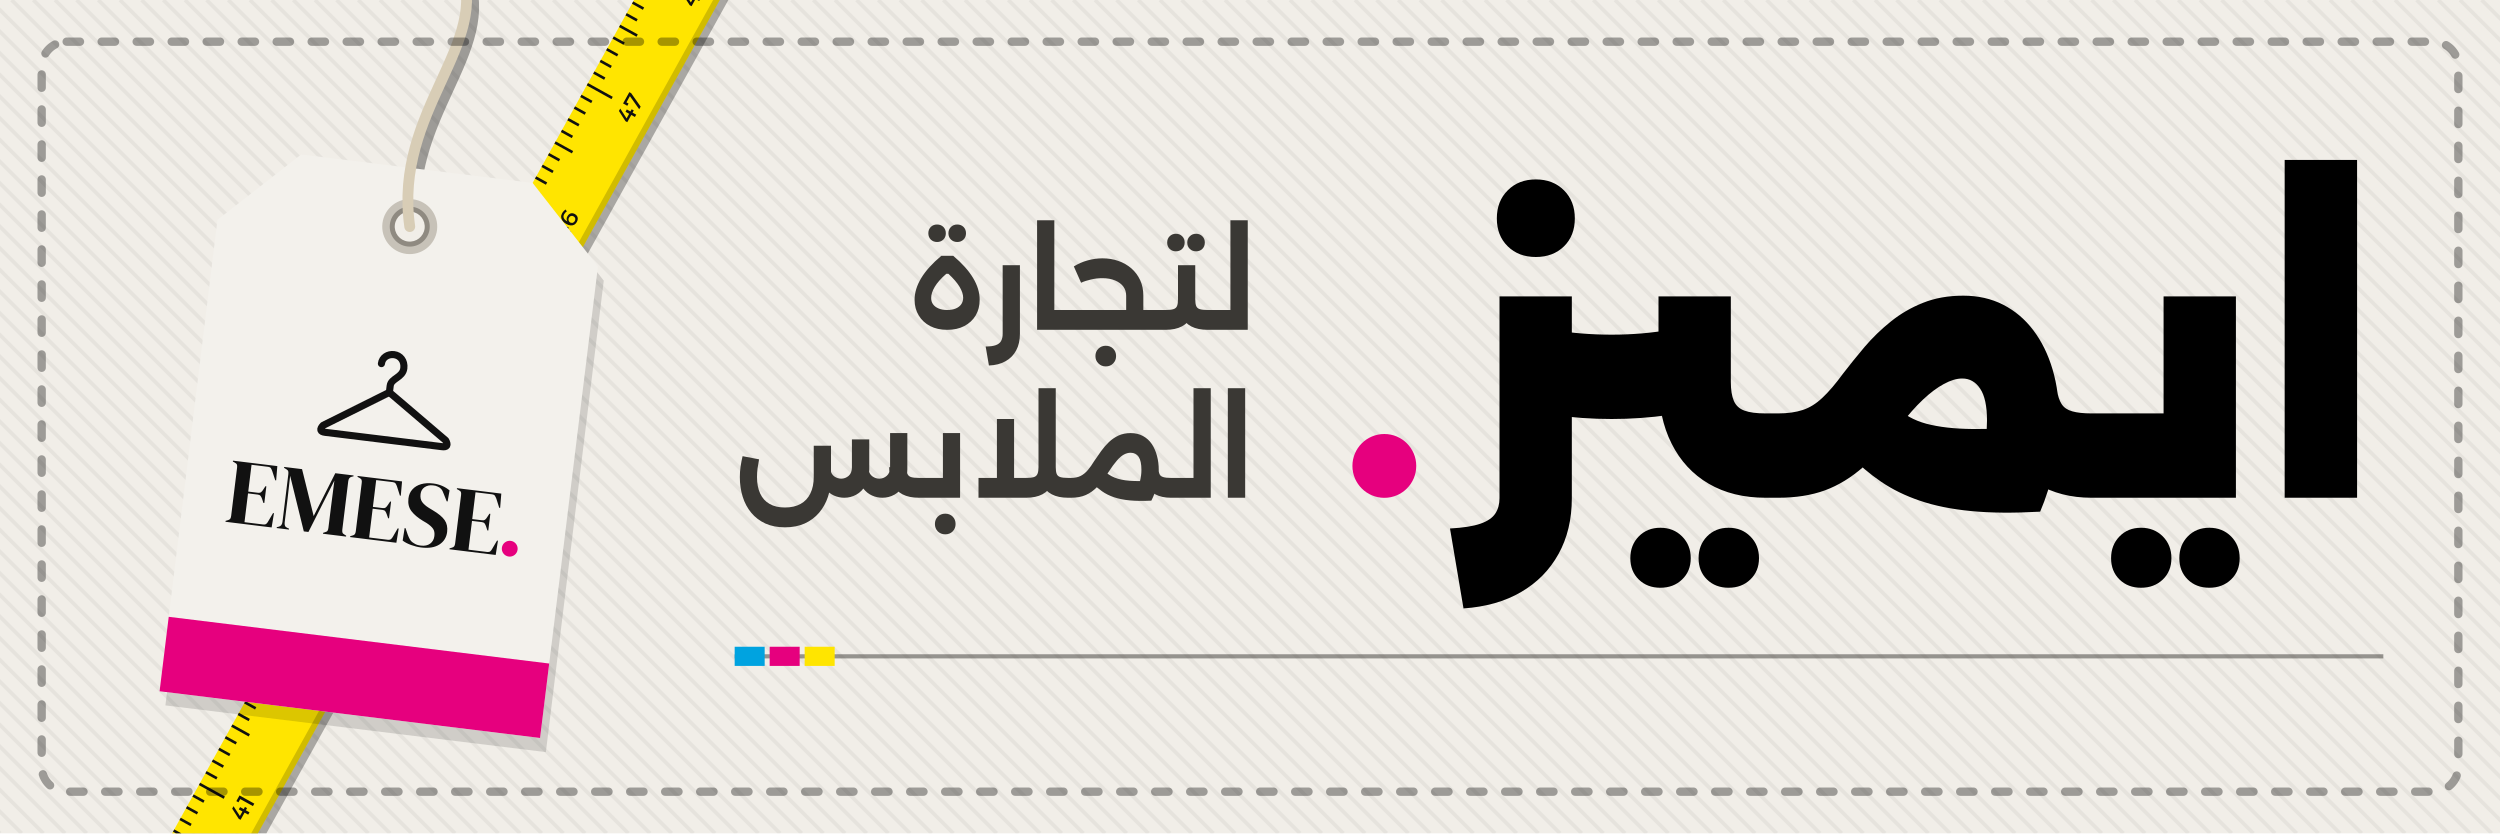
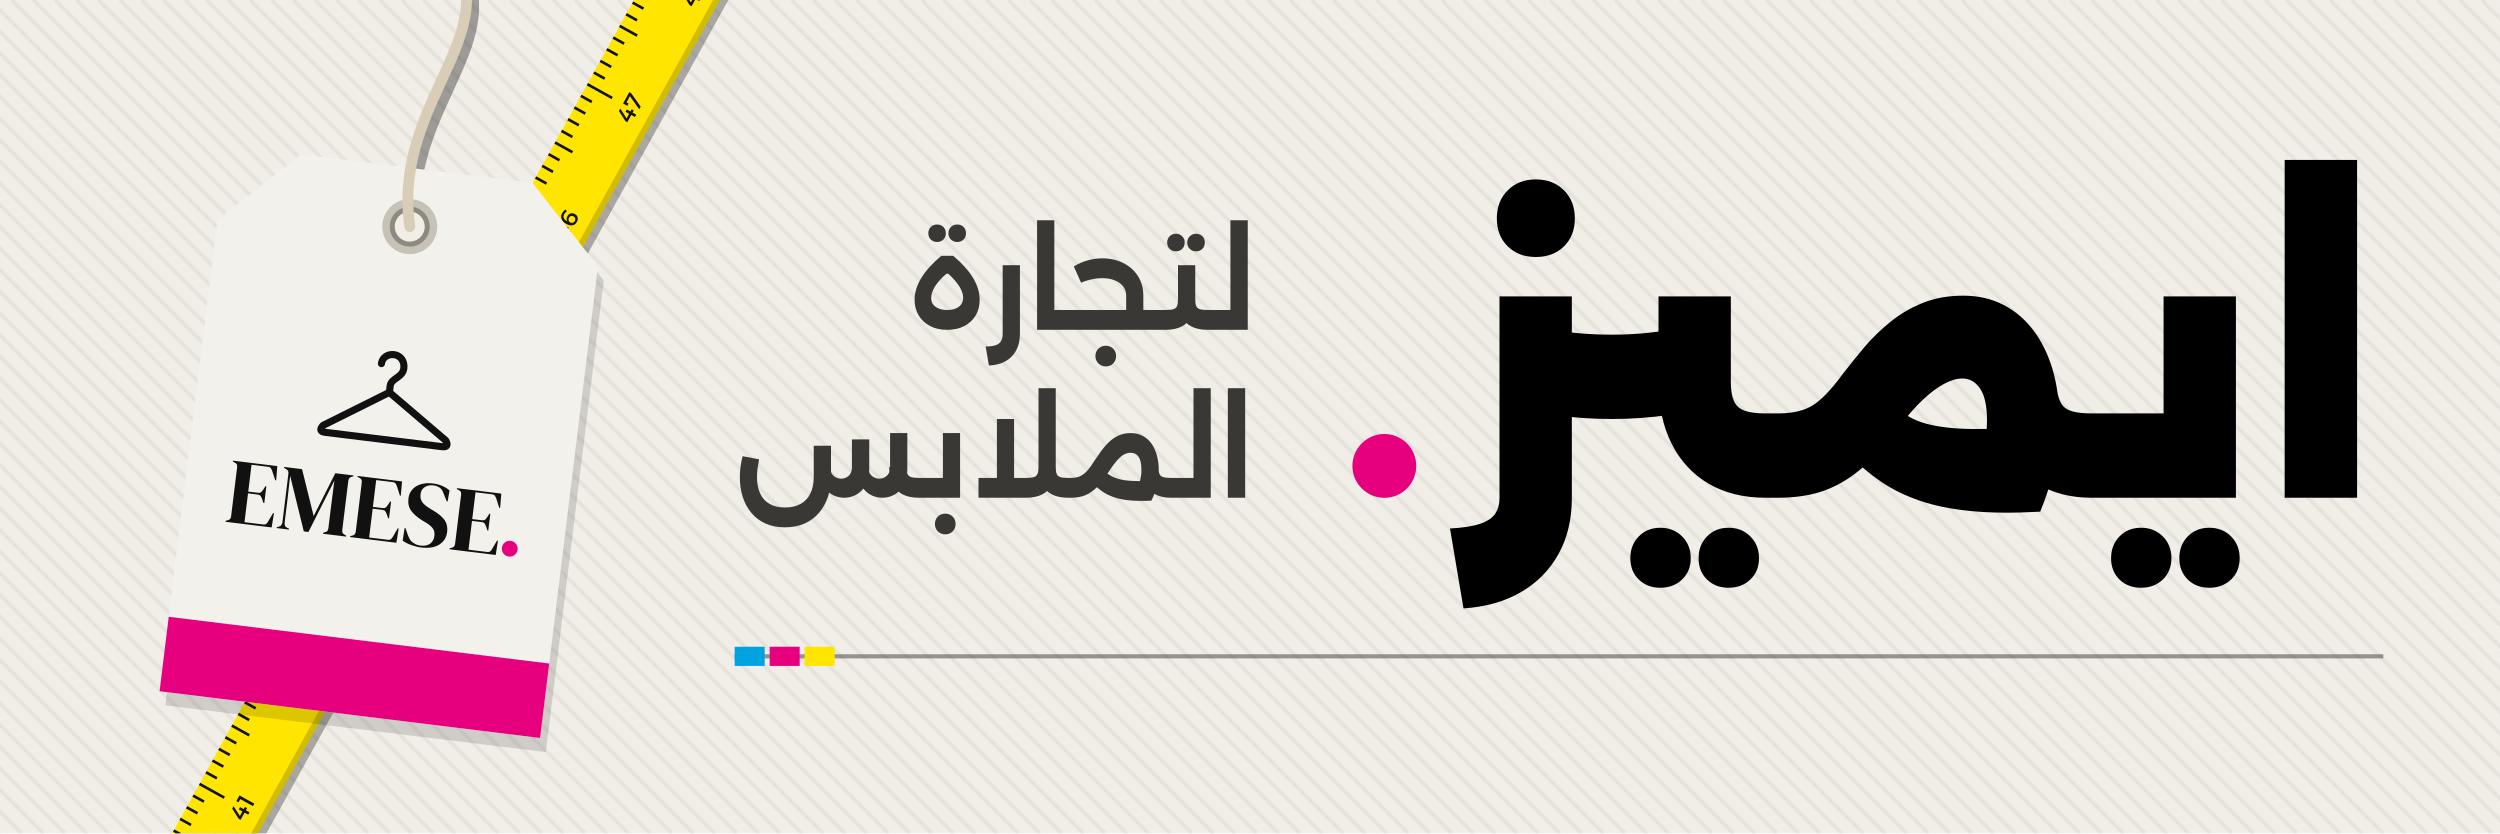
<svg xmlns="http://www.w3.org/2000/svg" width="300" height="100" viewBox="0 0 300 100">
  <defs>
    <clipPath id="edge">
      <rect width="300" height="100" />
    </clipPath>
    <radialGradient id="shade-g" cx="0.62" cy="0.45" r="0.75">
      <stop offset="0" stop-color="#fff" stop-opacity="0.07" />
      <stop offset="1" stop-color="#000" stop-opacity="0.25" />
    </radialGradient>
  </defs>
  <rect id="background" width="300" height="100" fill="#f1eee8" />
  <g id="art" clip-path="url(#edge)">
    <path id="weave" d="M-100 0L0 100M-97.4 0L2.6 100M-94.8 0L5.2 100M-92.2 0L7.8 100M-89.6 0L10.4 100M-87 0L13 100M-84.4 0L15.6 100M-81.8 0L18.2 100M-79.2 0L20.8 100M-76.6 0L23.4 100M-74 0L26 100M-71.4 0L28.6 100M-68.8 0L31.2 100M-66.2 0L33.8 100M-63.6 0L36.4 100M-61 0L39 100M-58.4 0L41.6 100M-55.8 0L44.2 100M-53.2 0L46.8 100M-50.6 0L49.4 100M-48 0L52 100M-45.4 0L54.6 100M-42.8 0L57.2 100M-40.2 0L59.8 100M-37.6 0L62.4 100M-35 0L65 100M-32.4 0L67.6 100M-29.8 0L70.2 100M-27.2 0L72.8 100M-24.6 0L75.4 100M-22 0L78 100M-19.4 0L80.6 100M-16.8 0L83.2 100M-14.2 0L85.8 100M-11.6 0L88.4 100M-9 0L91 100M-6.4 0L93.6 100M-3.8 0L96.2 100M-1.2 0L98.8 100M1.4 0L101.4 100M4 0L104 100M6.6 0L106.6 100M9.2 0L109.2 100M11.8 0L111.8 100M14.4 0L114.4 100M17 0L117 100M19.6 0L119.6 100M22.2 0L122.2 100M24.8 0L124.8 100M27.4 0L127.4 100M30 0L130 100M32.6 0L132.6 100M35.2 0L135.2 100M37.8 0L137.8 100M40.4 0L140.4 100M43 0L143 100M45.6 0L145.6 100M48.2 0L148.2 100M50.8 0L150.8 100M53.4 0L153.4 100M56 0L156 100M58.6 0L158.6 100M61.2 0L161.2 100M63.8 0L163.8 100M66.4 0L166.4 100M69 0L169 100M71.6 0L171.6 100M74.2 0L174.2 100M76.8 0L176.8 100M79.4 0L179.4 100M82 0L182 100M84.6 0L184.6 100M87.2 0L187.2 100M89.8 0L189.8 100M92.4 0L192.4 100M95 0L195 100M97.6 0L197.6 100M100.2 0L200.2 100M102.8 0L202.8 100M105.4 0L205.4 100M108 0L208 100M110.6 0L210.6 100M113.2 0L213.2 100M115.8 0L215.8 100M118.4 0L218.4 100M121 0L221 100M123.6 0L223.6 100M126.2 0L226.2 100M128.8 0L228.8 100M131.4 0L231.4 100M134 0L234 100M136.6 0L236.6 100M139.2 0L239.2 100M141.8 0L241.8 100M144.4 0L244.4 100M147 0L247 100M149.6 0L249.6 100M152.2 0L252.2 100M154.8 0L254.8 100M157.4 0L257.4 100M160 0L260 100M162.6 0L262.6 100M165.2 0L265.2 100M167.8 0L267.8 100M170.4 0L270.4 100M173 0L273 100M175.6 0L275.6 100M178.2 0L278.2 100M180.8 0L280.8 100M183.4 0L283.4 100M186 0L286 100M188.6 0L288.6 100M191.2 0L291.2 100M193.8 0L293.8 100M196.4 0L296.4 100M199 0L299 100M201.6 0L301.6 100M204.2 0L304.2 100M206.8 0L306.8 100M209.4 0L309.4 100M212 0L312 100M214.6 0L314.6 100M217.2 0L317.2 100M219.8 0L319.8 100M222.4 0L322.4 100M225 0L325 100M227.6 0L327.6 100M230.2 0L330.2 100M232.8 0L332.8 100M235.4 0L335.4 100M238 0L338 100M240.6 0L340.6 100M243.2 0L343.2 100M245.8 0L345.8 100M248.4 0L348.4 100M251 0L351 100M253.6 0L353.6 100M256.2 0L356.2 100M258.8 0L358.8 100M261.4 0L361.4 100M264 0L364 100M266.6 0L366.6 100M269.2 0L369.2 100M271.8 0L371.8 100M274.4 0L374.4 100M277 0L377 100M279.6 0L379.6 100M282.2 0L382.2 100M284.8 0L384.8 100M287.4 0L387.4 100M290 0L390 100M292.6 0L392.6 100M295.2 0L395.2 100M297.8 0L397.8 100M300.4 0L400.4 100M303 0L403 100M305.6 0L405.6 100M308.2 0L408.2 100M310.8 0L410.8 100M313.4 0L413.4 100M316 0L416 100M318.6 0L418.6 100M321.2 0L421.2 100M323.8 0L423.8 100M326.4 0L426.4 100M329 0L429 100M331.6 0L431.6 100M334.2 0L434.2 100M336.8 0L436.8 100M339.4 0L439.4 100M342 0L442 100M344.6 0L444.6 100M347.2 0L447.2 100M349.8 0L449.8 100M352.4 0L452.4 100M355 0L455 100M357.6 0L457.6 100M360.2 0L460.2 100M362.8 0L462.8 100M365.4 0L465.4 100M368 0L468 100M370.6 0L470.6 100M373.2 0L473.2 100M375.8 0L475.8 100M378.4 0L478.4 100M381 0L481 100M383.6 0L483.6 100M386.2 0L486.2 100M388.8 0L488.8 100M391.4 0L491.4 100M394 0L494 100M396.6 0L496.6 100M399.2 0L499.2 100" stroke="#000000" stroke-opacity="0.05" stroke-width="0.45" fill="none" />
    <g id="tape">
      <rect transform="translate(14 112) rotate(-61) translate(0.9 0.9)" width="140" height="9.0" fill="#000" fill-opacity="0.3" />
      <g transform="translate(14 112) rotate(-61)">
        <rect width="140" height="9.0" fill="#ffe500" />
        <rect y="8.3" width="140" height="0.7" fill="#000" fill-opacity="0.18" />
        <path d="M4.5 0V3.4M6.1 0V1.5M7.7 0V1.5M9.3 0V1.5M10.9 0V1.5M12.5 0V2.4M14.1 0V1.5M15.7 0V1.5M17.3 0V1.5M18.9 0V1.5M20.5 0V3.4M22.1 0V1.5M23.7 0V1.5M25.3 0V1.5M26.9 0V1.5M28.5 0V2.4M30.1 0V1.5M31.7 0V1.5M33.3 0V1.5M34.9 0V1.5M36.5 0V3.4M38.1 0V1.5M39.7 0V1.5M41.3 0V1.5M42.9 0V1.5M44.5 0V2.4M46.1 0V1.5M47.7 0V1.5M49.3 0V1.5M50.9 0V1.5M52.5 0V3.4M54.1 0V1.5M55.7 0V1.5M57.3 0V1.5M58.9 0V1.5M60.5 0V2.4M62.1 0V1.5M63.7 0V1.5M65.3 0V1.5M66.9 0V1.5M68.5 0V3.4M70.1 0V1.5M71.7 0V1.5M73.3 0V1.5M74.9 0V1.5M76.5 0V2.4M78.1 0V1.5M79.7 0V1.5M81.3 0V1.5M82.9 0V1.5M84.5 0V3.4M86.1 0V1.5M87.7 0V1.5M89.3 0V1.5M90.9 0V1.5M92.5 0V2.4M94.1 0V1.5M95.7 0V1.5M97.3 0V1.5M98.9 0V1.5M100.5 0V3.4M102.1 0V1.5M103.7 0V1.5M105.3 0V1.5M106.9 0V1.5M108.5 0V2.4M110.1 0V1.5M111.7 0V1.5M113.3 0V1.5M114.9 0V1.5M116.5 0V3.4M118.1 0V1.5M119.7 0V1.5M121.3 0V1.5M122.9 0V1.5M124.5 0V2.4M126.1 0V1.5M127.7 0V1.5M129.3 0V1.5M130.9 0V1.5M132.5 0V3.4M134.1 0V1.5M135.7 0V1.5M137.3 0V1.5M138.9 0V1.5M140.5 0V2.4M142.1 0V1.5" stroke="#111" stroke-width="0.32" fill="none" />
        <path d="M19.12 6.4V6.15L19.81 4.87H20.14L19.42 6.23L19.34 6.11H20.73V6.4ZM20.11 5.61H20.43V6.9H20.11ZM20.84 4.87H21.62V6.9H21.28V5.01L21.43 5.16H20.84Z" fill="#111" />
        <path d="M34.82 6.4V6.15L35.51 4.87H35.84L35.11 6.23L35.04 6.11H36.43V6.4ZM35.81 5.61H36.13V6.9H35.81ZM37.4 5.86Q37.52 5.74 37.59 5.62Q37.66 5.5 37.66 5.41Q37.66 5.28 37.57 5.21Q37.47 5.14 37.3 5.14Q37.17 5.14 37.01 5.21Q36.86 5.27 36.73 5.39L36.59 5.14Q36.76 5.01 36.96 4.93Q37.15 4.86 37.35 4.86Q37.55 4.86 37.7 4.92Q37.85 4.98 37.93 5.09Q38.02 5.21 38.02 5.36Q38.02 5.51 37.91 5.68Q37.8 5.85 37.63 6.03L36.97 6.71L36.93 6.61H38.12V6.9H36.63V6.66Z" fill="#111" />
        <path d="M50.81 6.4V6.15L51.5 4.87H51.83L51.11 6.23L51.03 6.11H52.42V6.4ZM51.8 5.61H52.12V6.9H51.8ZM53.44 5.73Q53.73 5.75 53.9 5.89Q54.08 6.03 54.08 6.27Q54.08 6.46 53.98 6.61Q53.88 6.75 53.7 6.83Q53.53 6.91 53.28 6.91Q53.08 6.91 52.88 6.86Q52.68 6.8 52.54 6.7L52.69 6.44Q52.8 6.53 52.95 6.59Q53.1 6.64 53.26 6.64Q53.41 6.64 53.52 6.6Q53.63 6.55 53.69 6.47Q53.74 6.39 53.74 6.28Q53.74 6.11 53.61 6.02Q53.48 5.93 53.25 5.93H52.96V5.73L53.65 5.04L53.7 5.16H52.64L52.64 4.87H53.98V5.07L53.22 5.82L53.17 5.71Z" fill="#111" />
        <path d="M66.8 6.4V6.15L67.49 4.87H67.82L67.1 6.23L67.02 6.11H68.41V6.4ZM67.79 5.61H68.11V6.9H67.79ZM68.53 6.4V6.15L69.22 4.87H69.55L68.83 6.23L68.75 6.11H70.14V6.4ZM69.52 5.61H69.84V6.9H69.52Z" fill="#111" />
        <path d="M82.77 6.4V6.15L83.46 4.87H83.79L83.07 6.23L82.99 6.11H84.38V6.4ZM83.76 5.61H84.08V6.9H83.76ZM85.08 5.77 85.01 5.62Q85.04 5.62 85.11 5.62Q85.18 5.62 85.26 5.62Q85.33 5.62 85.38 5.62Q85.62 5.62 85.78 5.7Q85.95 5.78 86.05 5.92Q86.14 6.06 86.14 6.23Q86.14 6.44 86.04 6.59Q85.95 6.75 85.77 6.83Q85.59 6.91 85.36 6.91Q85.17 6.91 84.97 6.85Q84.76 6.79 84.61 6.68L84.75 6.42Q84.87 6.52 85.02 6.58Q85.17 6.63 85.33 6.63Q85.53 6.63 85.65 6.53Q85.77 6.43 85.77 6.26Q85.77 6.09 85.66 6Q85.54 5.91 85.3 5.91Q85.26 5.91 85.2 5.91Q85.13 5.91 85.05 5.91Q84.97 5.92 84.9 5.92Q84.82 5.93 84.77 5.93V4.87H86.05V5.16H84.93L85.08 5.01Z" fill="#111" />
        <path d="M98.75 6.4V6.15L99.44 4.87H99.77L99.04 6.23L98.96 6.11H100.36V6.4ZM99.74 5.61H100.05V6.9H99.74ZM101.95 5.25Q101.86 5.19 101.74 5.16Q101.62 5.13 101.5 5.13Q101.31 5.13 101.18 5.22Q101.05 5.32 100.99 5.49Q100.93 5.66 100.94 5.89Q101.02 5.74 101.16 5.66Q101.3 5.59 101.49 5.59Q101.7 5.59 101.84 5.67Q101.99 5.75 102.07 5.89Q102.15 6.04 102.15 6.24Q102.15 6.44 102.06 6.6Q101.97 6.75 101.81 6.83Q101.65 6.91 101.43 6.91Q101.18 6.91 100.99 6.8Q100.81 6.68 100.71 6.46Q100.61 6.24 100.61 5.93Q100.61 5.6 100.71 5.36Q100.82 5.12 101.02 4.99Q101.21 4.86 101.48 4.86Q101.63 4.86 101.8 4.9Q101.96 4.94 102.09 5.01ZM101.43 5.84Q101.29 5.84 101.19 5.9Q101.1 5.96 101.05 6.05Q100.99 6.14 100.99 6.25Q100.99 6.31 101.02 6.38Q101.04 6.45 101.09 6.51Q101.15 6.57 101.23 6.6Q101.3 6.64 101.41 6.64Q101.54 6.64 101.63 6.59Q101.73 6.54 101.78 6.45Q101.83 6.36 101.83 6.23Q101.83 6.05 101.72 5.95Q101.62 5.84 101.43 5.84Z" fill="#111" />
        <path d="M114.84 6.4V6.15L115.53 4.87H115.86L115.13 6.23L115.06 6.11H116.45V6.4ZM115.83 5.61H116.15V6.9H115.83ZM116.56 4.87H118.11V5.12L117.25 6.9H116.89L117.79 5.03L117.88 5.16H116.72L116.87 5.01L116.87 5.45H116.56Z" fill="#111" />
        <path d="M130.75 6.4V6.15L131.44 4.87H131.77L131.04 6.23L130.97 6.11H132.36V6.4ZM131.74 5.61H132.06V6.9H131.74ZM133.37 4.86Q133.58 4.86 133.73 4.92Q133.88 4.98 133.96 5.1Q134.05 5.22 134.05 5.38Q134.05 5.53 133.97 5.64Q133.89 5.75 133.75 5.82Q133.93 5.88 134.04 6.01Q134.15 6.15 134.15 6.33Q134.15 6.51 134.05 6.64Q133.96 6.77 133.78 6.84Q133.61 6.91 133.37 6.91Q133.14 6.91 132.96 6.84Q132.79 6.78 132.69 6.64Q132.6 6.51 132.6 6.34Q132.6 6.15 132.71 6.01Q132.82 5.88 133.01 5.82Q132.87 5.75 132.78 5.63Q132.7 5.52 132.7 5.37Q132.7 5.21 132.78 5.09Q132.86 4.98 133.01 4.92Q133.16 4.86 133.37 4.86ZM133.37 5.96Q133.16 5.96 133.04 6.05Q132.92 6.14 132.92 6.3Q132.92 6.47 133.04 6.57Q133.16 6.66 133.37 6.66Q133.59 6.66 133.71 6.57Q133.83 6.47 133.83 6.31Q133.83 6.14 133.7 6.05Q133.58 5.96 133.37 5.96ZM133.37 5.09Q133.19 5.09 133.09 5.17Q132.99 5.25 132.99 5.4Q132.99 5.54 133.09 5.62Q133.19 5.71 133.37 5.71Q133.56 5.71 133.66 5.62Q133.76 5.54 133.76 5.4Q133.76 5.25 133.66 5.17Q133.56 5.09 133.37 5.09Z" fill="#111" />
      </g>
    </g>
    <g id="tag">
      <path id="tag-cord-shadow" d="M49.17 27.19C47.17 13.19 59.17 5.19 55.17 -4" transform="translate(0.7 0.9)" stroke="#000" stroke-opacity="0.35" stroke-width="1.6" fill="none" />
      <g id="tag-card" transform="translate(46 53) rotate(7)">
        <path d="M-14 -33H14L23 -24V33H-23V-24Z" transform="translate(0.9 1.6)" fill="#000" fill-opacity="0.14" />
        <path d="M-14 -33H14L23 -24V33H-23V-24Z" fill="#f3f1ec" />
        <path id="tag-band" d="M-23 24H23V33H-23Z" fill="#e6007e" />
        <g id="tag-eyelet">
          <circle cy="-26" r="3.3" fill="#c7c2b8" />
          <circle cy="-26" r="2.4" fill="#8f8a81" />
          <circle cy="-26" r="1.8" fill="#f1eee8" />
        </g>
        <path id="tag-icon" d="M0 -1.4V-3C0 -4.6 2.4 -5 2.4 -7C2.4 -8.6 1.3 -9.6 0 -9.6C-1.3 -9.6 -2.4 -8.7 -2.4 -7.4M0 -1.6L-13 7Q-14 8.4 -12.4 8.4H12.4Q14 8.4 13 7Z" transform="translate(0 -5.05) scale(0.57)" fill="none" stroke="#111111" stroke-width="1.5" stroke-linejoin="round" stroke-linecap="round" />
        <g id="tag-logo">
          <path d="M-17.63 11.85V11.74L-17.38 11.63Q-17.19 11.56 -17.11 11.43Q-17.04 11.3 -17.04 11.07V5.23Q-17.04 5 -17.1 4.88Q-17.16 4.75 -17.38 4.67L-17.63 4.57V4.46H-12.27L-12.2 6.18H-12.31L-12.8 5.13Q-12.9 4.93 -13.01 4.8Q-13.12 4.68 -13.34 4.68H-15.36V7.92H-14.16Q-13.94 7.92 -13.82 7.8Q-13.7 7.68 -13.61 7.48L-13.39 7.03H-13.28V9.05H-13.39L-13.61 8.58Q-13.71 8.38 -13.83 8.26Q-13.94 8.14 -14.16 8.14H-15.36V11.62H-13.1Q-12.87 11.62 -12.75 11.51Q-12.63 11.39 -12.55 11.18L-12.09 10.12H-11.98L-12.05 11.85ZM-11.44 11.85V11.74L-11.22 11.66Q-10.84 11.53 -10.84 11.02V5.28Q-10.84 5.06 -10.89 4.93Q-10.94 4.79 -11.15 4.7L-11.44 4.57V4.46H-9.28L-7.21 9.88L-5.26 4.46H-3.05V4.57L-3.23 4.63Q-3.44 4.71 -3.52 4.85Q-3.6 4.99 -3.6 5.22V11.07Q-3.6 11.3 -3.54 11.42Q-3.49 11.55 -3.28 11.63L-3.05 11.74V11.85H-5.84V11.74L-5.61 11.63Q-5.39 11.55 -5.34 11.42Q-5.28 11.3 -5.28 11.07V8.55L-5.26 5.35L-7.6 11.85H-8.16L-10.6 5.43L-10.57 8.22V11.04Q-10.57 11.29 -10.49 11.44Q-10.42 11.59 -10.21 11.66L-9.96 11.74V11.85ZM-2.56 11.85V11.74L-2.3 11.63Q-2.11 11.56 -2.04 11.43Q-1.97 11.3 -1.97 11.07V5.23Q-1.97 5 -2.03 4.88Q-2.09 4.75 -2.3 4.67L-2.56 4.57V4.46H2.81L2.87 6.18H2.76L2.28 5.13Q2.18 4.93 2.07 4.8Q1.95 4.68 1.73 4.68H-0.29V7.92H0.91Q1.14 7.92 1.25 7.8Q1.37 7.68 1.46 7.48L1.69 7.03H1.8V9.05H1.69L1.46 8.58Q1.36 8.38 1.25 8.26Q1.14 8.14 0.91 8.14H-0.29V11.62H1.98Q2.2 11.62 2.32 11.51Q2.45 11.39 2.53 11.18L2.98 10.12H3.1L3.03 11.85ZM6.06 12.05Q5.45 12.05 4.81 11.9Q4.17 11.75 3.75 11.5L3.8 9.98H3.91L4.26 10.71Q4.42 11.02 4.6 11.26Q4.78 11.5 5.09 11.63Q5.31 11.75 5.52 11.79Q5.73 11.83 5.99 11.83Q6.67 11.83 7.07 11.46Q7.46 11.09 7.46 10.5Q7.46 9.95 7.2 9.65Q6.93 9.34 6.33 9.05L5.87 8.85Q4.91 8.42 4.37 7.87Q3.82 7.31 3.82 6.39Q3.82 5.73 4.17 5.25Q4.51 4.77 5.12 4.51Q5.73 4.25 6.55 4.25Q7.14 4.25 7.67 4.41Q8.2 4.57 8.6 4.84L8.53 6.18H8.42L7.96 5.34Q7.77 4.95 7.58 4.79Q7.39 4.62 7.14 4.56Q6.99 4.51 6.87 4.49Q6.75 4.48 6.56 4.48Q5.99 4.48 5.59 4.81Q5.2 5.14 5.2 5.7Q5.2 6.27 5.5 6.61Q5.81 6.95 6.39 7.22L6.9 7.45Q7.98 7.92 8.45 8.45Q8.92 8.98 8.92 9.82Q8.92 10.81 8.18 11.43Q7.43 12.05 6.06 12.05ZM9.45 11.85V11.74L9.7 11.63Q9.9 11.56 9.97 11.43Q10.04 11.3 10.04 11.07V5.23Q10.04 5 9.98 4.88Q9.92 4.75 9.7 4.67L9.45 4.57V4.46H14.81L14.88 6.18H14.77L14.29 5.13Q14.18 4.93 14.07 4.8Q13.96 4.68 13.74 4.68H11.72V7.92H12.92Q13.14 7.92 13.26 7.8Q13.38 7.68 13.47 7.48L13.69 7.03H13.8V9.05H13.69L13.47 8.58Q13.37 8.38 13.26 8.26Q13.14 8.14 12.92 8.14H11.72V11.62H13.98Q14.21 11.62 14.33 11.51Q14.45 11.39 14.53 11.18L14.99 10.12H15.1L15.04 11.85Z" fill="#111111" />
          <circle cx="16.62" cy="10.9" r="0.95" fill="#e6007e" />
        </g>
      </g>
      <path id="tag-cord" d="M49.17 27.19C47.17 13.19 59.17 5.19 55.17 -4" stroke="#d8cdb6" stroke-width="1.3" fill="none" stroke-linecap="round" />
    </g>
  </g>
  <g id="text">
    <path id="brand" d="M213.37 59.73V49.61Q213.73 49.61 214 50.98Q214.27 52.35 214.27 54.6Q214.27 56.95 214 58.34Q213.73 59.73 213.37 59.73ZM211.88 59.73Q207.93 59.73 205.05 58.05Q202.16 56.36 200.59 53.23Q199.02 50.11 199.02 45.83V35.57H207.7V45.83Q207.7 47.27 208.06 48.1Q208.42 48.94 209.32 49.27Q210.22 49.61 211.88 49.61H213.37V59.73ZM193.39 50.28Q189.84 50.28 186.46 49.79Q183.09 49.3 179.94 48.35V37.87Q182.72 38.99 186.21 39.57Q189.7 40.16 193.39 40.16Q197.12 40.16 200.52 39.55Q203.92 38.95 206.8 37.77V48.35Q203.65 49.3 200.3 49.79Q196.94 50.28 193.39 50.28ZM174 63.42Q176.38 63.29 177.66 62.84Q178.94 62.39 179.44 61.62Q179.94 60.86 179.94 59.78V35.57H188.62V59.78Q188.62 63.6 187.02 66.48Q185.43 69.36 182.52 71.05Q179.62 72.74 175.62 73.01ZM184.3 30.84Q182.23 30.84 180.93 29.56Q179.62 28.28 179.62 26.21Q179.62 24.14 180.93 22.84Q182.23 21.53 184.3 21.53Q186.37 21.53 187.68 22.84Q188.98 24.14 188.98 26.21Q188.98 28.28 187.68 29.56Q186.37 30.84 184.3 30.84ZM207.43 70.53Q205.86 70.53 204.84 69.54Q203.83 68.55 203.83 66.98Q203.83 65.41 204.84 64.37Q205.86 63.33 207.43 63.33Q209.01 63.33 210.04 64.37Q211.08 65.41 211.08 66.98Q211.08 68.55 210.04 69.54Q209.01 70.53 207.43 70.53ZM199.24 70.53Q197.67 70.53 196.65 69.54Q195.64 68.55 195.64 66.98Q195.64 65.41 196.65 64.37Q197.67 63.33 199.24 63.33Q200.82 63.33 201.85 64.37Q202.89 65.41 202.89 66.98Q202.89 68.55 201.85 69.54Q200.82 70.53 199.24 70.53ZM250.99 59.73Q247.25 59.73 244.47 58.05Q241.68 56.36 240.12 53.23Q238.57 50.11 238.57 45.83V45.11L246.26 45.83L246.85 46.82Q246.99 47.86 247.39 48.48Q247.8 49.12 248.67 49.36Q249.55 49.61 250.99 49.61H252.47V59.73ZM213.37 59.73Q213.01 59.73 212.74 58.34Q212.47 56.95 212.47 54.6Q212.47 52.35 212.74 50.98Q213.01 49.61 213.37 49.61ZM213.37 59.73V49.61Q215.08 49.61 216.32 49.2Q217.56 48.8 218.68 47.74Q219.81 46.69 221.16 44.84Q222.37 43.27 223.76 41.62Q225.16 39.98 226.89 38.59Q228.62 37.19 230.76 36.34Q232.9 35.48 235.6 35.48Q238.25 35.48 240.37 36.56Q242.49 37.64 243.99 39.62Q245.5 41.6 246.31 44.34Q247.12 47.09 247.12 50.47Q247.12 53.16 246.49 56.07Q245.86 58.97 244.82 61.4L236.32 58.25Q237.36 56.45 237.9 54.47Q238.44 52.49 238.44 50.47Q238.44 47.86 237.62 46.64Q236.81 45.42 235.47 45.42Q234.47 45.42 233.26 46.08Q232.05 46.73 230.74 47.97Q229.44 49.2 228.09 50.96Q225.79 54.11 223.61 56.02Q221.43 57.94 219 58.84Q216.56 59.73 213.37 59.73ZM244.33 51.27 244.82 61.4Q240.06 61.67 236.55 61.33Q233.03 60.99 230.4 60.09Q227.77 59.2 225.72 57.8Q223.68 56.41 221.92 54.56L227.46 48.75Q228.9 50.24 231.17 50.85Q233.44 51.45 236.68 51.48Q239.92 51.5 244.33 51.27ZM252.47 59.73V49.61Q252.84 49.61 253.11 50.98Q253.38 52.35 253.38 54.6Q253.38 56.95 253.11 58.34Q252.84 59.73 252.47 59.73ZM259.63 35.57H268.31V59.73H252.47V49.61H259.63ZM252.47 59.73Q252.11 59.73 251.84 58.34Q251.57 56.95 251.57 54.6Q251.57 52.35 251.84 50.98Q252.11 49.61 252.47 49.61ZM265.12 70.53Q263.54 70.53 262.53 69.54Q261.52 68.55 261.52 66.98Q261.52 65.41 262.53 64.37Q263.54 63.33 265.12 63.33Q266.69 63.33 267.73 64.37Q268.76 65.41 268.76 66.98Q268.76 68.55 267.73 69.54Q266.69 70.53 265.12 70.53ZM256.93 70.53Q255.35 70.53 254.34 69.54Q253.33 68.55 253.33 66.98Q253.33 65.41 254.34 64.37Q255.35 63.33 256.93 63.33Q258.5 63.33 259.54 64.37Q260.57 65.41 260.57 66.98Q260.57 68.55 259.54 69.54Q258.5 70.53 256.93 70.53ZM274.16 59.73V19.19H282.85V59.73Z" fill="#000000" />
    <path id="line1" d="M112.96 30.7H114.39Q117.56 33.37 117.56 35.97Q117.56 37.04 117.08 37.86Q116.59 38.67 115.71 39.13Q114.84 39.58 113.66 39.58Q112.5 39.58 111.62 39.13Q110.74 38.67 110.25 37.86Q109.75 37.04 109.75 35.99Q109.75 33.38 112.96 30.7ZM113.55 32.86Q112.6 33.69 112.17 34.42Q111.74 35.14 111.74 35.76Q111.74 36.21 111.97 36.52Q112.2 36.84 112.64 37.02Q113.07 37.2 113.66 37.2Q114.26 37.2 114.69 37.02Q115.12 36.84 115.35 36.51Q115.58 36.17 115.58 35.74Q115.58 35.14 115.15 34.42Q114.71 33.69 113.81 32.86ZM114.87 29.04Q114.42 29.04 114.12 28.75Q113.81 28.46 113.81 27.99Q113.81 27.53 114.12 27.23Q114.42 26.94 114.87 26.94Q115.32 26.94 115.62 27.23Q115.92 27.53 115.92 27.99Q115.92 28.46 115.62 28.75Q115.32 29.04 114.87 29.04ZM112.45 29.04Q112 29.04 111.7 28.75Q111.4 28.46 111.4 27.99Q111.4 27.53 111.7 27.23Q112 26.94 112.45 26.94Q112.9 26.94 113.2 27.23Q113.5 27.53 113.5 27.99Q113.5 28.46 113.2 28.75Q112.9 29.04 112.45 29.04ZM118.28 41.58Q119.05 41.58 119.49 41.42Q119.94 41.26 120.13 40.92Q120.32 40.58 120.32 40.05V31.82H122.39V40.05Q122.39 41.21 121.94 42.05Q121.49 42.89 120.66 43.35Q119.83 43.82 118.67 43.86ZM126.46 39.58V37.2H128.29V39.58ZM124.45 39.58V26.43H126.52V39.58ZM128.29 39.58V37.2Q128.45 37.2 128.52 37.52Q128.6 37.85 128.6 38.38Q128.6 38.92 128.52 39.25Q128.45 39.58 128.29 39.58ZM136.85 39.58V37.2H139.03V39.58ZM128.29 39.58Q128.14 39.58 128.06 39.25Q127.98 38.92 127.98 38.38Q127.98 37.83 128.06 37.52Q128.14 37.2 128.29 37.2ZM135.14 38.65V35.48Q135.14 34.86 134.8 34.39Q134.46 33.93 133.82 33.66Q133.17 33.38 132.27 33.38Q131.59 33.38 130.92 33.54Q130.24 33.69 129.73 33.93L128.86 31.97Q129.64 31.49 130.51 31.25Q131.39 31 132.29 31Q133.31 31 134.2 31.31Q135.09 31.62 135.77 32.21Q136.44 32.8 136.82 33.62Q137.2 34.44 137.2 35.48V38.65ZM128.29 39.58V37.2H137.84L137.42 39.58ZM139.03 39.58V37.2Q139.19 37.2 139.26 37.52Q139.34 37.85 139.34 38.38Q139.34 38.92 139.26 39.25Q139.19 39.58 139.03 39.58ZM132.69 43.97Q132.17 43.97 131.81 43.61Q131.45 43.26 131.45 42.73Q131.45 42.19 131.81 41.84Q132.17 41.49 132.69 41.49Q133.24 41.49 133.58 41.84Q133.93 42.19 133.93 42.73Q133.93 43.26 133.58 43.61Q133.24 43.97 132.69 43.97ZM139.03 39.58V37.2H139.85Q140.49 37.2 140.81 37.1Q141.14 37 141.25 36.71Q141.36 36.42 141.36 35.91V31.82H143.43V35.91Q143.43 37.1 143.03 37.92Q142.63 38.73 141.84 39.16Q141.05 39.58 139.85 39.58ZM144.94 39.58Q143.74 39.58 142.95 39.17Q142.16 38.75 141.76 37.93Q141.36 37.1 141.36 35.91H143.43Q143.43 36.42 143.54 36.71Q143.65 37 143.98 37.1Q144.3 37.2 144.94 37.2H145.53V39.58ZM145.53 39.58V37.2Q145.68 37.2 145.76 37.52Q145.84 37.85 145.84 38.38Q145.84 38.92 145.76 39.25Q145.68 39.58 145.53 39.58ZM139.03 39.58Q138.88 39.58 138.8 39.25Q138.72 38.92 138.72 38.38Q138.72 37.83 138.8 37.52Q138.88 37.2 139.03 37.2ZM143.53 30.16Q143.08 30.16 142.78 29.87Q142.47 29.57 142.47 29.11Q142.47 28.64 142.78 28.35Q143.08 28.05 143.53 28.05Q143.98 28.05 144.28 28.35Q144.58 28.64 144.58 29.11Q144.58 29.57 144.28 29.87Q143.98 30.16 143.53 30.16ZM141.11 30.16Q140.66 30.16 140.36 29.87Q140.06 29.57 140.06 29.11Q140.06 28.64 140.36 28.35Q140.66 28.05 141.11 28.05Q141.56 28.05 141.86 28.35Q142.16 28.64 142.16 29.11Q142.16 29.57 141.86 29.87Q141.56 30.16 141.11 30.16ZM145.53 39.58V37.2H147.65V26.43H149.73V39.58ZM145.53 39.58Q145.37 39.58 145.29 39.26Q145.22 38.93 145.22 38.38Q145.22 37.83 145.29 37.52Q145.37 37.2 145.53 37.2Z" fill="#3a3834" />
    <path id="line2" d="M110.28 59.73Q109.09 59.73 108.3 59.32Q107.5 58.9 107.1 58.08Q106.7 57.26 106.7 56.06H108.78Q108.78 56.57 108.89 56.86Q109.01 57.15 109.33 57.25Q109.64 57.35 110.28 57.35H110.87V59.73ZM94.19 63.28Q92.86 63.28 91.84 62.82Q90.83 62.35 90.15 61.53Q89.46 60.7 89.12 59.6Q88.78 58.51 88.78 57.24Q88.78 56.62 88.87 55.98Q88.97 55.33 89.11 54.74L91.09 55.12Q90.98 55.67 90.91 56.19Q90.84 56.71 90.84 57.24Q90.84 58.4 91.22 59.22Q91.6 60.05 92.35 60.47Q93.09 60.9 94.19 60.9Q95.31 60.9 96.07 60.47Q96.84 60.05 97.24 59.22Q97.65 58.4 97.65 57.22V53.49H99.72V57.22Q99.72 58.49 99.36 59.6Q99 60.7 98.29 61.53Q97.59 62.35 96.56 62.82Q95.54 63.28 94.19 63.28ZM101.32 59.73Q100.67 59.73 100.06 59.46Q99.46 59.19 99.01 58.6Q98.56 58.01 98.42 57.12L99.66 56.4Q99.75 56.91 100.13 57.18Q100.51 57.44 100.95 57.44Q101.44 57.44 101.84 57.1Q102.23 56.76 102.23 56.06V52.73H104.31V56.31Q104.31 57.47 103.87 58.23Q103.43 58.99 102.75 59.36Q102.08 59.73 101.32 59.73ZM105.89 59.73Q105.24 59.73 104.64 59.46Q104.03 59.19 103.58 58.6Q103.13 58.01 102.99 57.12L104.23 56.4Q104.33 56.91 104.71 57.18Q105.09 57.44 105.52 57.44Q106.02 57.44 106.41 57.1Q106.81 56.76 106.81 56.06V51.97H108.88V56.31Q108.88 57.47 108.44 58.23Q108 58.99 107.33 59.36Q106.65 59.73 105.89 59.73ZM110.87 59.73V57.35Q111.02 57.35 111.1 57.67Q111.18 58 111.18 58.53Q111.18 59.07 111.1 59.4Q111.02 59.73 110.87 59.73ZM113.15 51.97H115.21V59.73H110.87V57.35H113.15ZM110.87 59.73Q110.71 59.73 110.64 59.41Q110.56 59.08 110.56 58.53Q110.56 57.98 110.64 57.67Q110.71 57.35 110.87 57.35ZM113.43 64.12Q112.9 64.12 112.54 63.77Q112.19 63.41 112.19 62.88Q112.19 62.34 112.54 61.99Q112.9 61.64 113.43 61.64Q113.97 61.64 114.32 61.99Q114.67 62.34 114.67 62.88Q114.67 63.41 114.32 63.77Q113.97 64.12 113.43 64.12ZM119.63 59.73V50.28H121.69V59.73ZM117.42 59.73V57.35H123.05V59.73ZM128.52 59.73V57.35Q128.68 57.35 128.76 57.67Q128.83 58 128.83 58.53Q128.83 59.07 128.76 59.4Q128.68 59.73 128.52 59.73ZM122.51 59.73Q122.35 59.73 122.28 59.4Q122.2 59.07 122.2 58.53Q122.2 57.98 122.28 57.67Q122.35 57.35 122.51 57.35ZM122.51 59.73V57.35H123.11Q123.75 57.35 124.07 57.25Q124.38 57.15 124.5 56.86Q124.62 56.57 124.62 56.06V46.58H126.69V56.06Q126.69 57.26 126.29 58.07Q125.89 58.88 125.1 59.31Q124.31 59.73 123.11 59.73ZM128.18 59.73Q127 59.73 126.21 59.32Q125.42 58.9 125.02 58.08Q124.62 57.26 124.62 56.06H126.69Q126.69 56.57 126.8 56.86Q126.91 57.15 127.24 57.25Q127.56 57.35 128.18 57.35H128.52V59.73ZM140.5 59.73Q139.4 59.73 138.64 59.32Q137.88 58.9 137.49 58.08Q137.09 57.26 137.09 56.06V55.74L138.94 55.81L139.02 56.19Q139.03 56.65 139.15 56.91Q139.26 57.16 139.59 57.25Q139.92 57.35 140.5 57.35H141.09V59.73ZM128.52 59.73Q128.37 59.73 128.29 59.4Q128.21 59.07 128.21 58.53Q128.21 57.98 128.29 57.67Q128.37 57.35 128.52 57.35ZM128.52 59.73V57.35Q129.2 57.35 129.68 57.11Q130.15 56.87 130.54 56.41Q130.93 55.95 131.31 55.32Q131.7 54.73 132.13 54.14Q132.55 53.55 133.07 53.05Q133.59 52.56 134.23 52.26Q134.88 51.97 135.68 51.97Q136.54 51.97 137.17 52.33Q137.81 52.68 138.22 53.29Q138.63 53.91 138.84 54.71Q139.05 55.5 139.05 56.39Q139.05 57.22 138.83 58.22Q138.61 59.22 138.16 60.08L136.24 59.13Q136.6 58.51 136.78 57.81Q136.97 57.1 136.97 56.39Q136.97 55.32 136.64 54.82Q136.3 54.33 135.67 54.33Q135.27 54.33 134.86 54.55Q134.46 54.77 134.02 55.28Q133.58 55.78 133.03 56.63Q132.35 57.7 131.7 58.39Q131.05 59.07 130.3 59.4Q129.55 59.73 128.52 59.73ZM138.06 57.69 138.16 60.08Q136.68 60.15 135.59 60.05Q134.51 59.95 133.68 59.67Q132.86 59.39 132.24 58.95Q131.61 58.51 131.05 57.95L132.46 56.45Q133 57.01 133.75 57.31Q134.49 57.61 135.54 57.69Q136.6 57.77 138.06 57.69ZM141.09 59.73V57.35Q141.25 57.35 141.33 57.67Q141.4 58 141.4 58.53Q141.4 59.07 141.33 59.4Q141.25 59.73 141.09 59.73ZM141.09 59.73V57.35H143.22V46.58H145.29V59.73ZM141.09 59.73Q140.94 59.73 140.86 59.41Q140.78 59.08 140.78 58.53Q140.78 57.98 140.86 57.67Q140.94 57.35 141.09 57.35ZM147.34 59.73V46.58H149.42V59.73Z" fill="#3a3834" />
    <circle id="dot" cx="166.12" cy="55.91" r="3.83" fill="#e6007e" />
    <g id="rule">
      <rect x="88.16" y="78.51" width="197.84" height="0.5" fill="#3a3834" fill-opacity="0.5" />
      <rect x="88.16" y="77.61" width="3.6" height="2.3" fill="#00a3e0" />
      <rect x="92.36" y="77.61" width="3.6" height="2.3" fill="#e6007e" />
      <rect x="96.56" y="77.61" width="3.6" height="2.3" fill="#ffe500" />
    </g>
  </g>
-   <rect id="stitch" x="5" y="5" width="290" height="90" rx="3" fill="none" stroke="#000000" stroke-opacity="0.35" stroke-width="1" stroke-dasharray="1.6 2.6" stroke-linecap="round" />
</svg>
